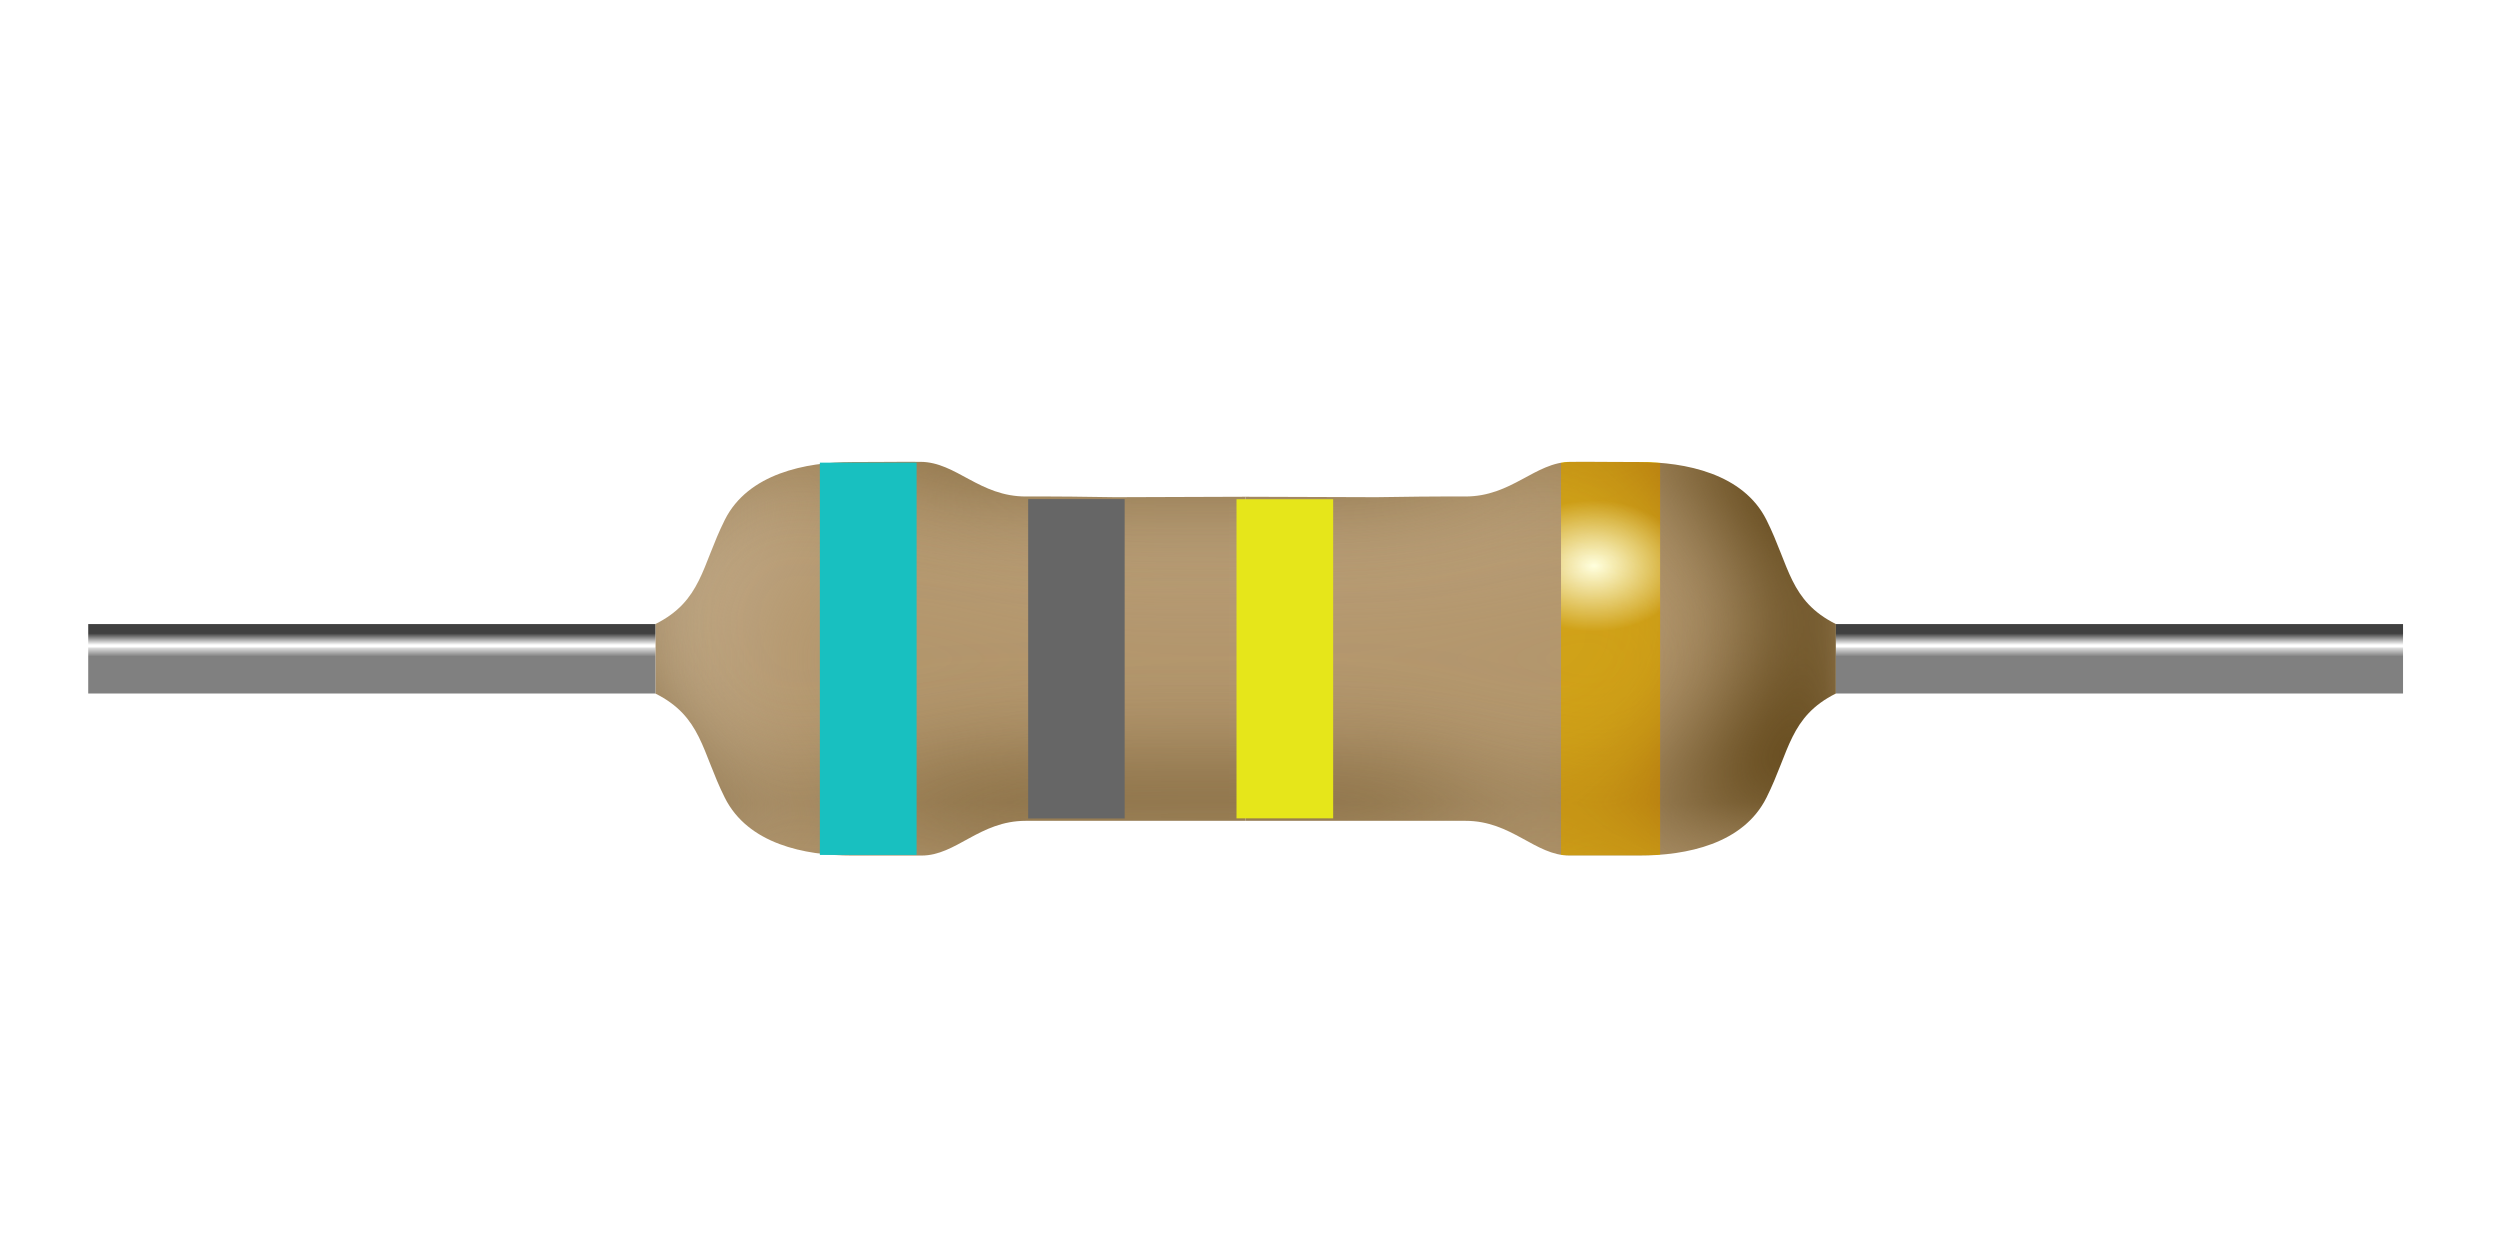
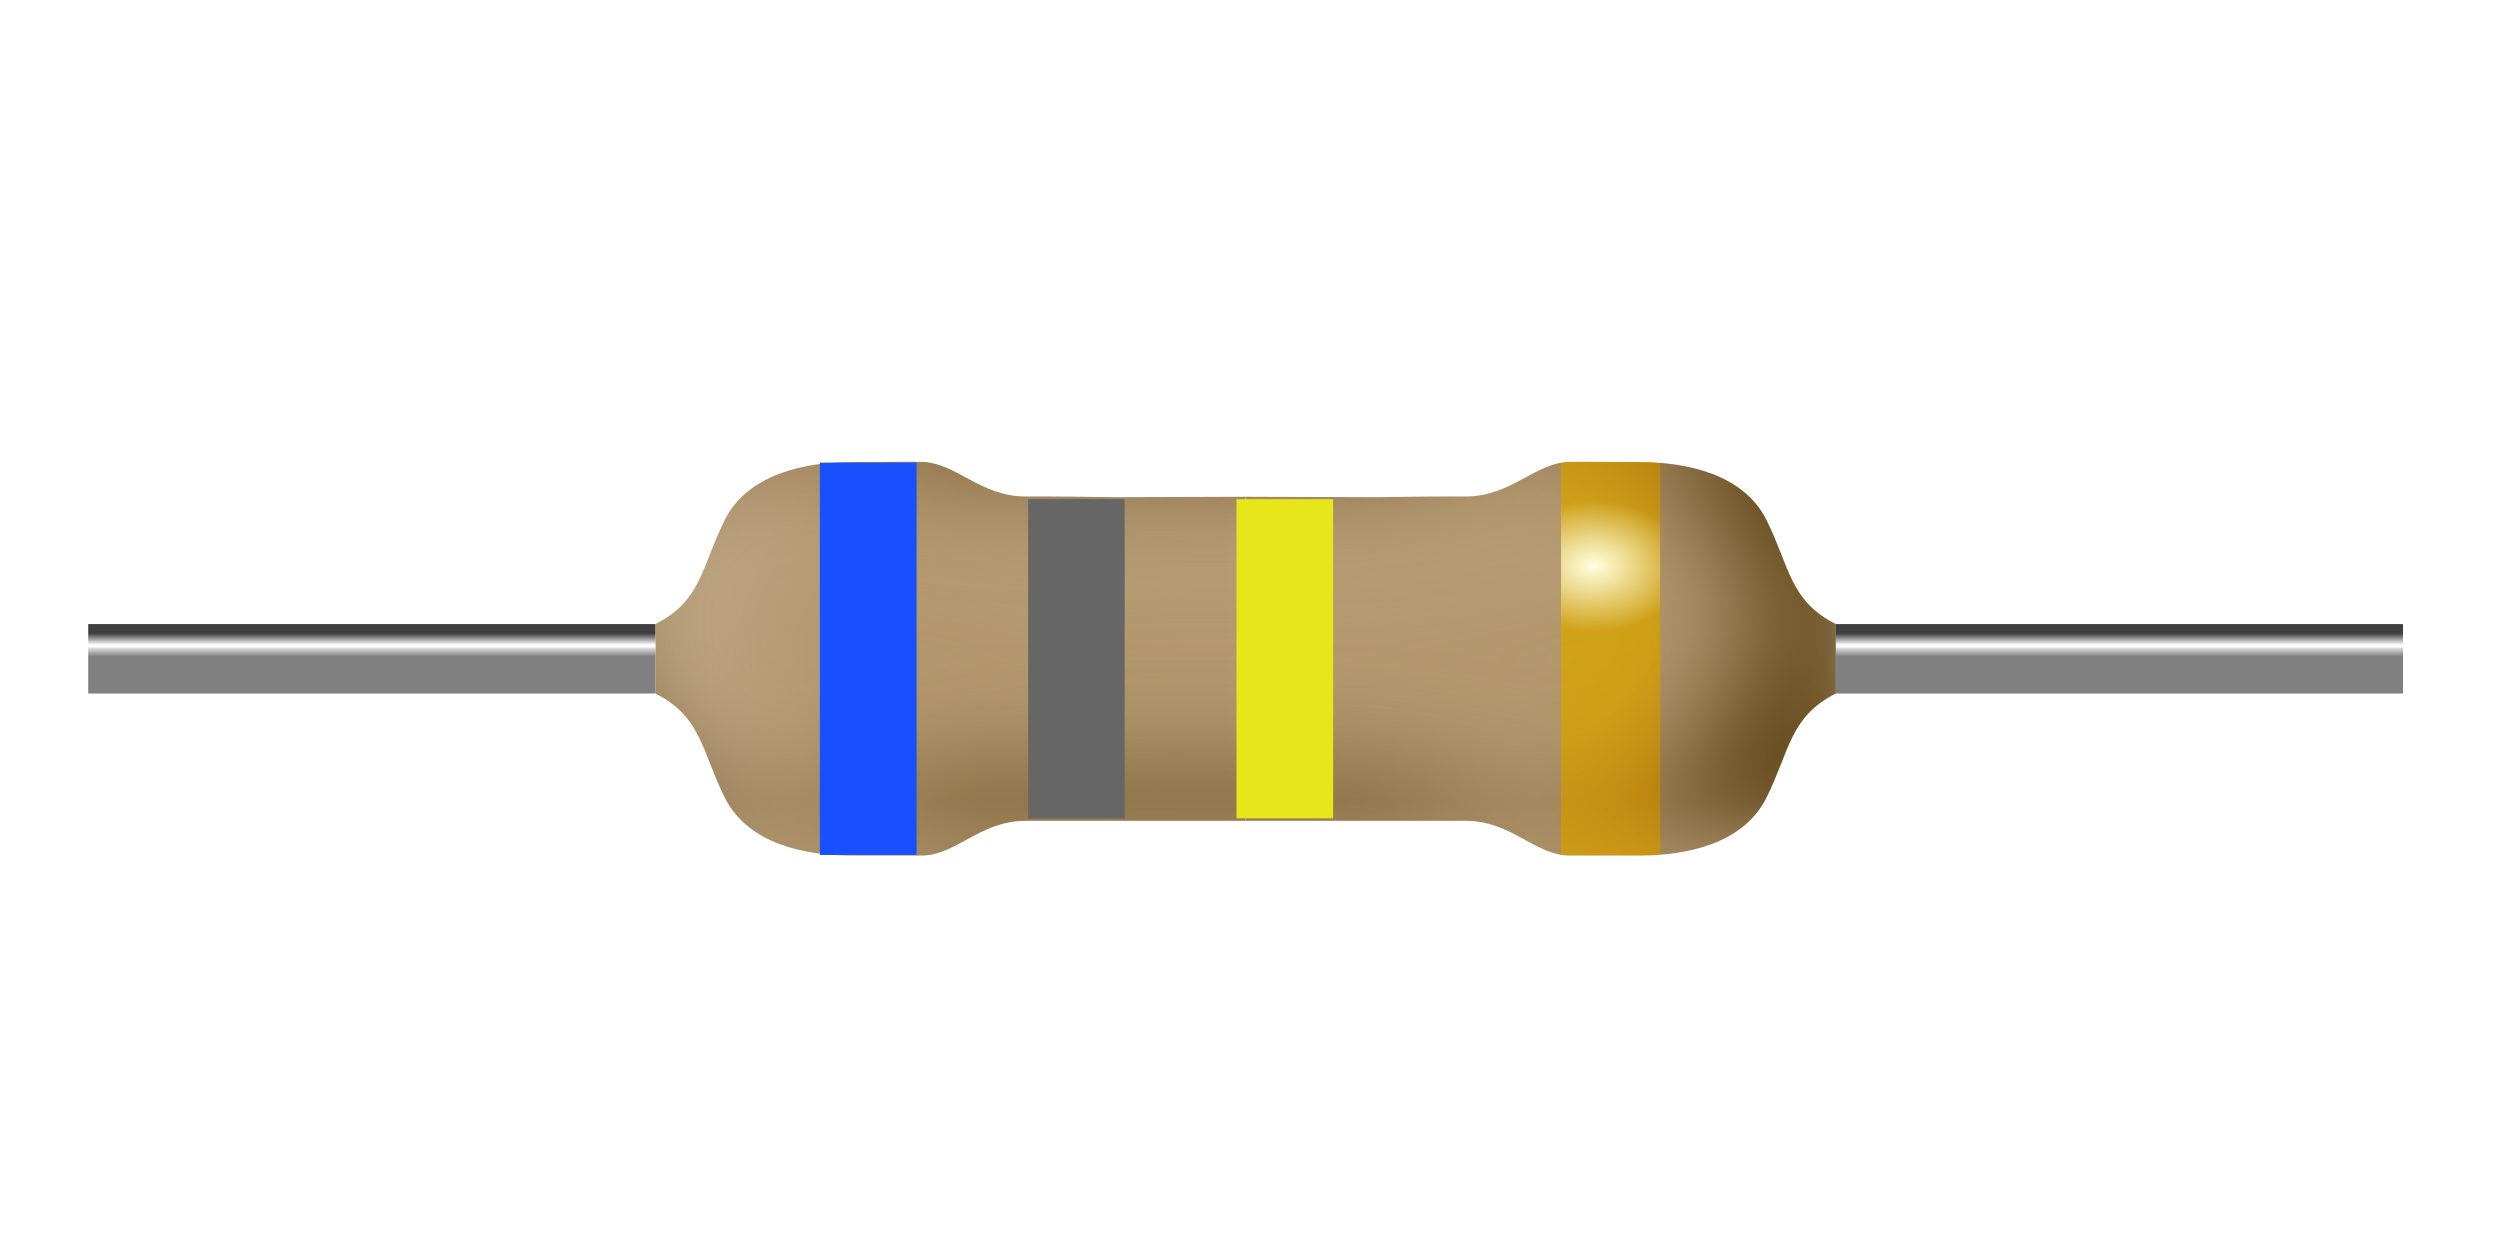
<svg xmlns="http://www.w3.org/2000/svg" xmlns:xlink="http://www.w3.org/1999/xlink" width="108mm" height="54mm" viewBox="0 0 108 54" version="1.1" id="svg8" style="enable-background:new">
  <defs id="defs2">
    <marker style="overflow:visible" id="marker6552" refX="0" refY="0" orient="auto">
      <path transform="scale(-0.6)" d="M 8.719,4.034 -2.207,0.016 8.719,-4.002 c -1.745,2.372 -1.735,5.617 -6e-7,8.035 z" style="fill:#000000;fill-opacity:1;fill-rule:evenodd;stroke:#000000;stroke-width:0.625;stroke-linejoin:round;stroke-opacity:1" id="path6550" />
    </marker>
    <marker orient="auto" refY="0" refX="0" id="marker6446" style="overflow:visible">
      <path id="path6444" style="fill:#000000;fill-opacity:1;fill-rule:evenodd;stroke:#000000;stroke-width:0.625;stroke-linejoin:round;stroke-opacity:1" d="M 8.719,4.034 -2.207,0.016 8.719,-4.002 c -1.745,2.372 -1.735,5.617 -6e-7,8.035 z" transform="scale(-0.6)" />
    </marker>
    <marker orient="auto" refY="0" refX="0" id="Arrow1Lstart" style="overflow:visible">
      <path id="path4851" d="M 0,0 5,-5 -12.5,0 5,5 Z" style="fill:#000000;fill-opacity:1;fill-rule:evenodd;stroke:#000000;stroke-width:1pt;stroke-opacity:1" transform="matrix(0.8,0,0,0.8,10,0)" />
    </marker>
    <marker orient="auto" refY="0" refX="0" id="Arrow2Lend" style="overflow:visible">
      <path id="path4872" style="fill:#000000;fill-opacity:1;fill-rule:evenodd;stroke:#000000;stroke-width:0.625;stroke-linejoin:round;stroke-opacity:1" d="M 8.719,4.034 -2.207,0.016 8.719,-4.002 c -1.745,2.372 -1.735,5.617 -6e-7,8.035 z" transform="matrix(-1.1,0,0,-1.1,-1.1,0)" />
    </marker>
    <linearGradient id="linearGradient7798">
      <stop style="stop-color:#ffffff;stop-opacity:1" offset="0" id="stop7794" />
      <stop style="stop-color:#b08d1c;stop-opacity:1" offset="1" id="stop7796" />
    </linearGradient>
    <linearGradient id="linearGradient5335">
      <stop style="stop-color:#b3966c;stop-opacity:1;" offset="0" id="stop5331" />
      <stop style="stop-color:#b3966c;stop-opacity:1" offset="1" id="stop5333" />
    </linearGradient>
    <linearGradient id="linearGradient4698">
      <stop style="stop-color:#404040;stop-opacity:1" offset="0" id="stop4694" />
      <stop style="stop-color:#ffffff;stop-opacity:1" offset="1" id="stop4696" />
    </linearGradient>
    <linearGradient id="linearGradient4688">
      <stop style="stop-color:#ffffff;stop-opacity:1" offset="0" id="stop4684" />
      <stop style="stop-color:#808080;stop-opacity:1" offset="1" id="stop4686" />
    </linearGradient>
    <filter style="color-interpolation-filters:sRGB" id="filter6573">
      <feFlood flood-opacity="1" flood-color="rgb(205,186,159)" result="flood" id="feFlood6563" />
      <feComposite in="flood" in2="SourceGraphic" operator="out" result="composite1" id="feComposite6565" />
      <feGaussianBlur in="composite1" stdDeviation="7.3" result="blur" id="feGaussianBlur6567" />
      <feOffset dx="0.3" dy="0" result="offset" id="feOffset6569" />
      <feComposite in="offset" in2="SourceGraphic" operator="atop" result="fbSourceGraphic" id="feComposite6571" />
      <feColorMatrix result="fbSourceGraphicAlpha" in="fbSourceGraphic" values="0 0 0 -1 0 0 0 0 -1 0 0 0 0 -1 0 0 0 0 1 0" id="feColorMatrix7727" />
      <feFlood id="feFlood7729" flood-opacity="1" flood-color="rgb(91,64,17)" result="flood" in="fbSourceGraphic" />
      <feComposite in2="fbSourceGraphic" id="feComposite7731" in="flood" operator="out" result="composite1" />
      <feGaussianBlur id="feGaussianBlur7733" in="composite1" stdDeviation="5.208" result="blur" />
      <feOffset id="feOffset7735" dx="-6.3" dy="-3.1" result="offset" />
      <feComposite in2="fbSourceGraphic" id="feComposite7737" in="offset" operator="atop" result="composite2" />
    </filter>
    <linearGradient xlink:href="#linearGradient5335" id="linearGradient7741" gradientUnits="userSpaceOnUse" x1="96" y1="199" x2="96" y2="235" gradientTransform="translate(16,33.99997)" />
    <linearGradient xlink:href="#linearGradient5335" id="linearGradient7743" gradientUnits="userSpaceOnUse" x1="96" y1="199" x2="96" y2="235" gradientTransform="translate(-16,33.99997)" />
    <radialGradient xlink:href="#linearGradient7798" id="radialGradient7800" cx="116.458" cy="188.684" fx="116.458" fy="188.684" r="3" gradientTransform="matrix(-1.333346,-1.33333,1.333329,-1.333345,28.70041,581.8578)" gradientUnits="userSpaceOnUse" />
    <filter style="color-interpolation-filters:sRGB" id="filter8308">
      <feFlood flood-opacity="1" flood-color="rgb(0,0,0)" result="flood" id="feFlood8298" />
      <feComposite in="SourceGraphic" in2="flood" operator="out" result="composite1" id="feComposite8300" />
      <feGaussianBlur in="composite1" stdDeviation="104.7" result="blur" id="feGaussianBlur8302" />
      <feOffset dx="-6.25" dy="-3.1" result="offset" id="feOffset8304" />
      <feComposite in="offset" in2="SourceGraphic" operator="atop" result="composite2" id="feComposite8306" />
    </filter>
    <filter style="color-interpolation-filters:sRGB" id="filter8904">
      <feBlend mode="overlay" in2="BackgroundImage" id="feBlend8906" />
    </filter>
    <linearGradient xlink:href="#linearGradient5335" id="linearGradient3764" gradientUnits="userSpaceOnUse" gradientTransform="translate(-16,33.99997)" x1="96" y1="199" x2="96" y2="235" />
    <linearGradient xlink:href="#linearGradient4688" id="linearGradient3766" gradientUnits="userSpaceOnUse" gradientTransform="translate(-15,-0.1959616)" x1="16" y1="182" x2="16" y2="183" />
    <linearGradient xlink:href="#linearGradient4698" id="linearGradient3768" gradientUnits="userSpaceOnUse" gradientTransform="translate(-15,-0.1959616)" x1="16" y1="181" x2="16" y2="182" />
  </defs>
  <g id="layer1" transform="translate(-60,-139.196)">
    <g style="fill:url(#linearGradient7743);fill-opacity:1;stroke:none;filter:url(#filter6573)" id="g4592" transform="matrix(0.5,0,0,0.5,66.2776,76.20425)">
      <path style="opacity:1;vector-effect:none;fill:url(#linearGradient3764);fill-opacity:1;stroke:none;stroke-width:0.36;stroke-linecap:round;stroke-linejoin:round;stroke-miterlimit:4;stroke-dasharray:none;stroke-dashoffset:0;stroke-opacity:0.473" d="m 95.067,196.903 c -3.757,-0.013 -15,3e-5 -19,3e-5 -4,0 -6,3 -9,3 -3,0 -6,0 -6,0 -4.109,0 -9,-1 -11,-5 -2,-4 -2,-7 -6,-9 v -3 -3 c 4,-2 4,-5 6,-9 2,-4 7,-5 11,-5 4,0 3,-0.031 5.911,-0.016 3.089,0.016 5.089,3.016 9.142,2.993 1.947,-0.011 5.947,0.023 7.677,0.062 3.757,-0.013 7.513,-0.026 11.27,-0.039" id="use4554" />
      <use style="fill:url(#linearGradient7741);fill-opacity:1;stroke:none" transform="matrix(-1,0,0,1,190.1336,-3e-5)" height="100%" width="100%" id="use5307" xlink:href="#use4554" y="0" x="0" />
    </g>
    <g transform="matrix(0.5,0,0,0.5,66.31101,76.15578)" id="g8164">
      <g id="g4704" style="display:inline">
        <rect y="182" x="-5" height="4" width="49" id="rect4594" style="opacity:1;vector-effect:none;fill:url(#linearGradient3766);fill-opacity:1;stroke:none;stroke-width:0.17;stroke-linecap:round;stroke-linejoin:round;stroke-miterlimit:4;stroke-dasharray:none;stroke-dashoffset:0.643;stroke-opacity:0.473" />
        <rect y="180" x="-5" height="2" width="49" id="rect4594-9" style="opacity:1;vector-effect:none;fill:url(#linearGradient3768);fill-opacity:1;stroke:none;stroke-width:0.17;stroke-linecap:round;stroke-linejoin:round;stroke-miterlimit:4;stroke-dasharray:none;stroke-dashoffset:0.643;stroke-opacity:0.473" />
      </g>
      <use x="0" y="0" xlink:href="#g4704" id="use4706" width="100%" height="100%" transform="translate(151)" style="display:inline" />
    </g>
    <rect style="vector-effect:none;fill:url(#radialGradient7800);fill-opacity:1;stroke:none;stroke-width:0.17;stroke-linecap:round;stroke-linejoin:round;stroke-miterlimit:4;stroke-dasharray:none;stroke-dashoffset:0.643;stroke-opacity:1;filter:url(#filter8904)" id="rect7747-1-3-1" width="6" height="34" x="123" y="166" transform="matrix(0.7135041,0,0,0.5003677,39.67537,76.07641)" />
    <rect style="vector-effect:none;fill:#e6e61a;fill-opacity:1;stroke:none;stroke-width:0.17;stroke-linecap:round;stroke-linejoin:round;stroke-miterlimit:4;stroke-dasharray:none;stroke-dashoffset:0.643;stroke-opacity:1;filter:url(#filter8308)" id="rect7747" width="6" height="28" x="96" y="169" transform="matrix(0.6958142,0,0,0.4923681,46.61933,77.55239)" />
    <rect style="vector-effect:none;fill:#666666;fill-opacity:1;stroke:none;stroke-width:0.17;stroke-linecap:round;stroke-linejoin:round;stroke-miterlimit:4;stroke-dasharray:none;stroke-dashoffset:0.643;stroke-opacity:1;filter:url(#filter8308)" id="rect7747-1" width="6" height="28" x="78" y="169" transform="matrix(0.6947202,0,0,0.4927665,50.22865,77.47951)" />
-     <rect style="vector-effect:none;fill:#18c0c0;fill-opacity:1;stroke:none;stroke-width:0.17;stroke-linecap:round;stroke-linejoin:round;stroke-miterlimit:4;stroke-dasharray:none;stroke-dashoffset:0.643;stroke-opacity:1;filter:url(#filter8308)" id="rect7747-1-3" width="6" height="34" x="61" y="166" transform="matrix(0.6965847,0,0,0.4984398,52.92629,76.4413)" />
+     <rect style="vector-effect:none;fill:#1850ff;fill-opacity:1;stroke:none;stroke-width:0.17;stroke-linecap:round;stroke-linejoin:round;stroke-miterlimit:4;stroke-dasharray:none;stroke-dashoffset:0.643;stroke-opacity:1;filter:url(#filter8308)" id="rect7747-1-3" width="6" height="34" x="61" y="166" transform="matrix(0.6965847,0,0,0.4984398,52.92629,76.4413)" />
    <g id="g6894" transform="translate(-2,-0.8040437)" />
  </g>
</svg>
